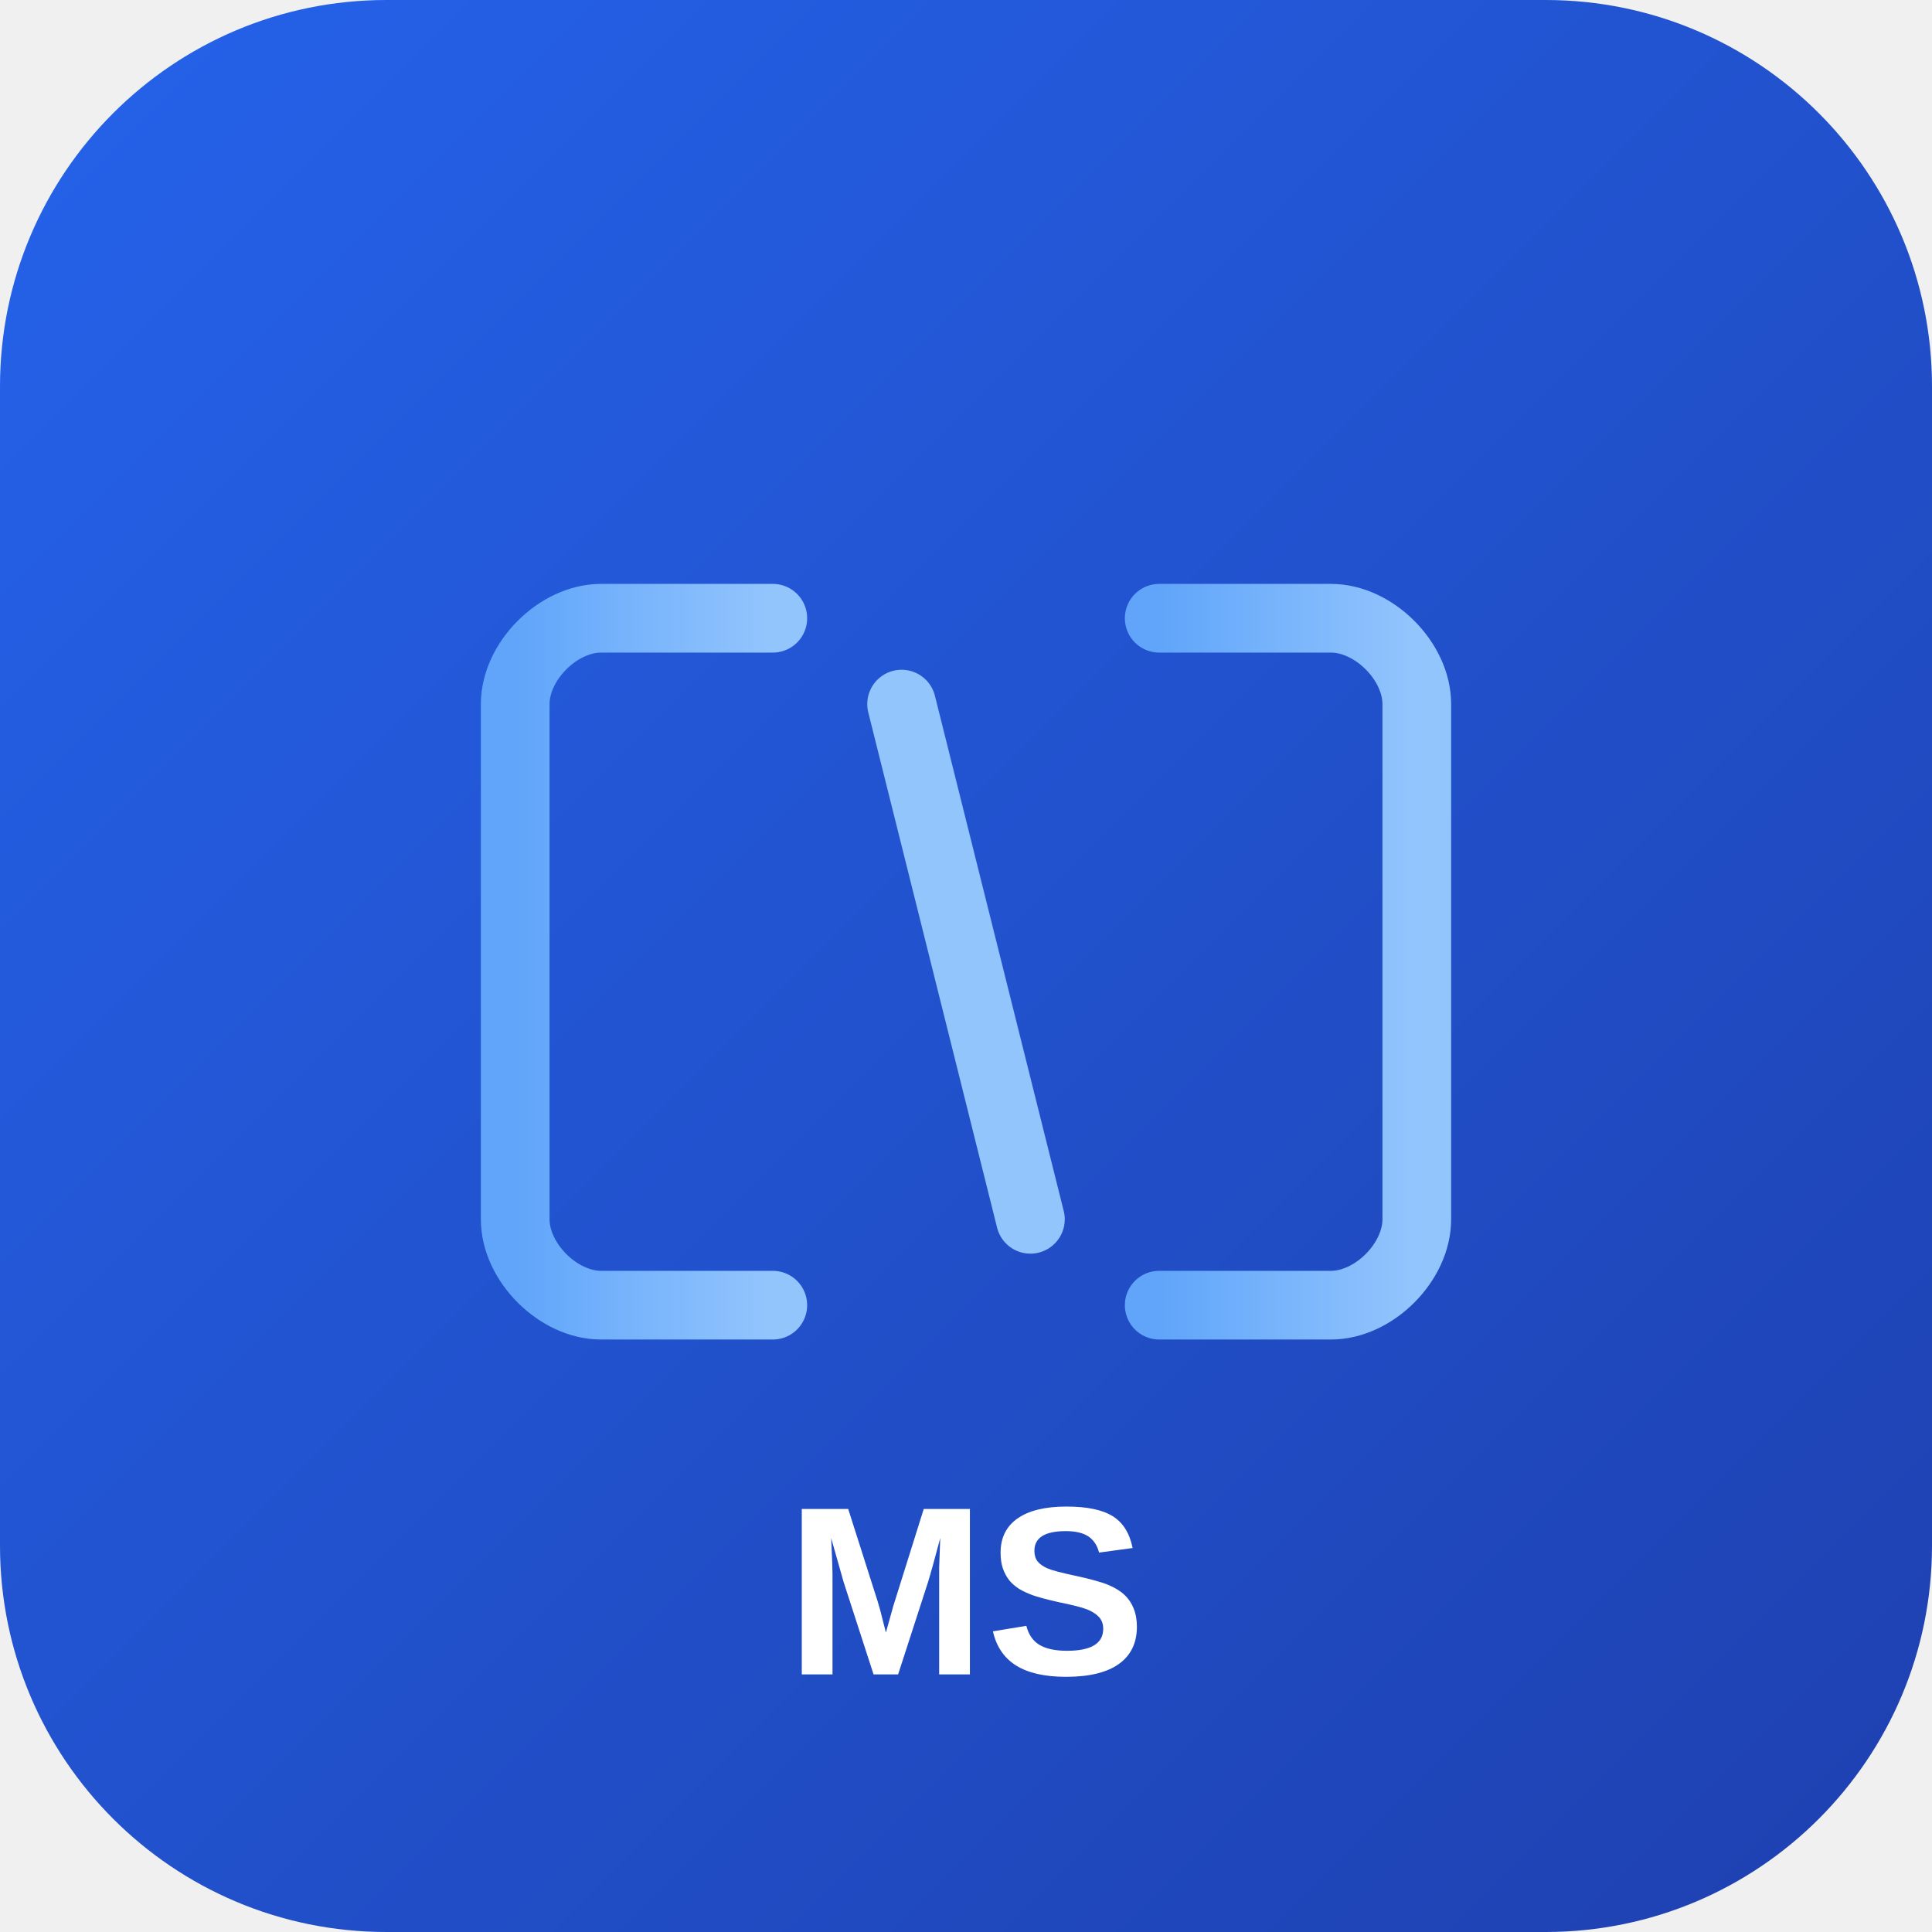
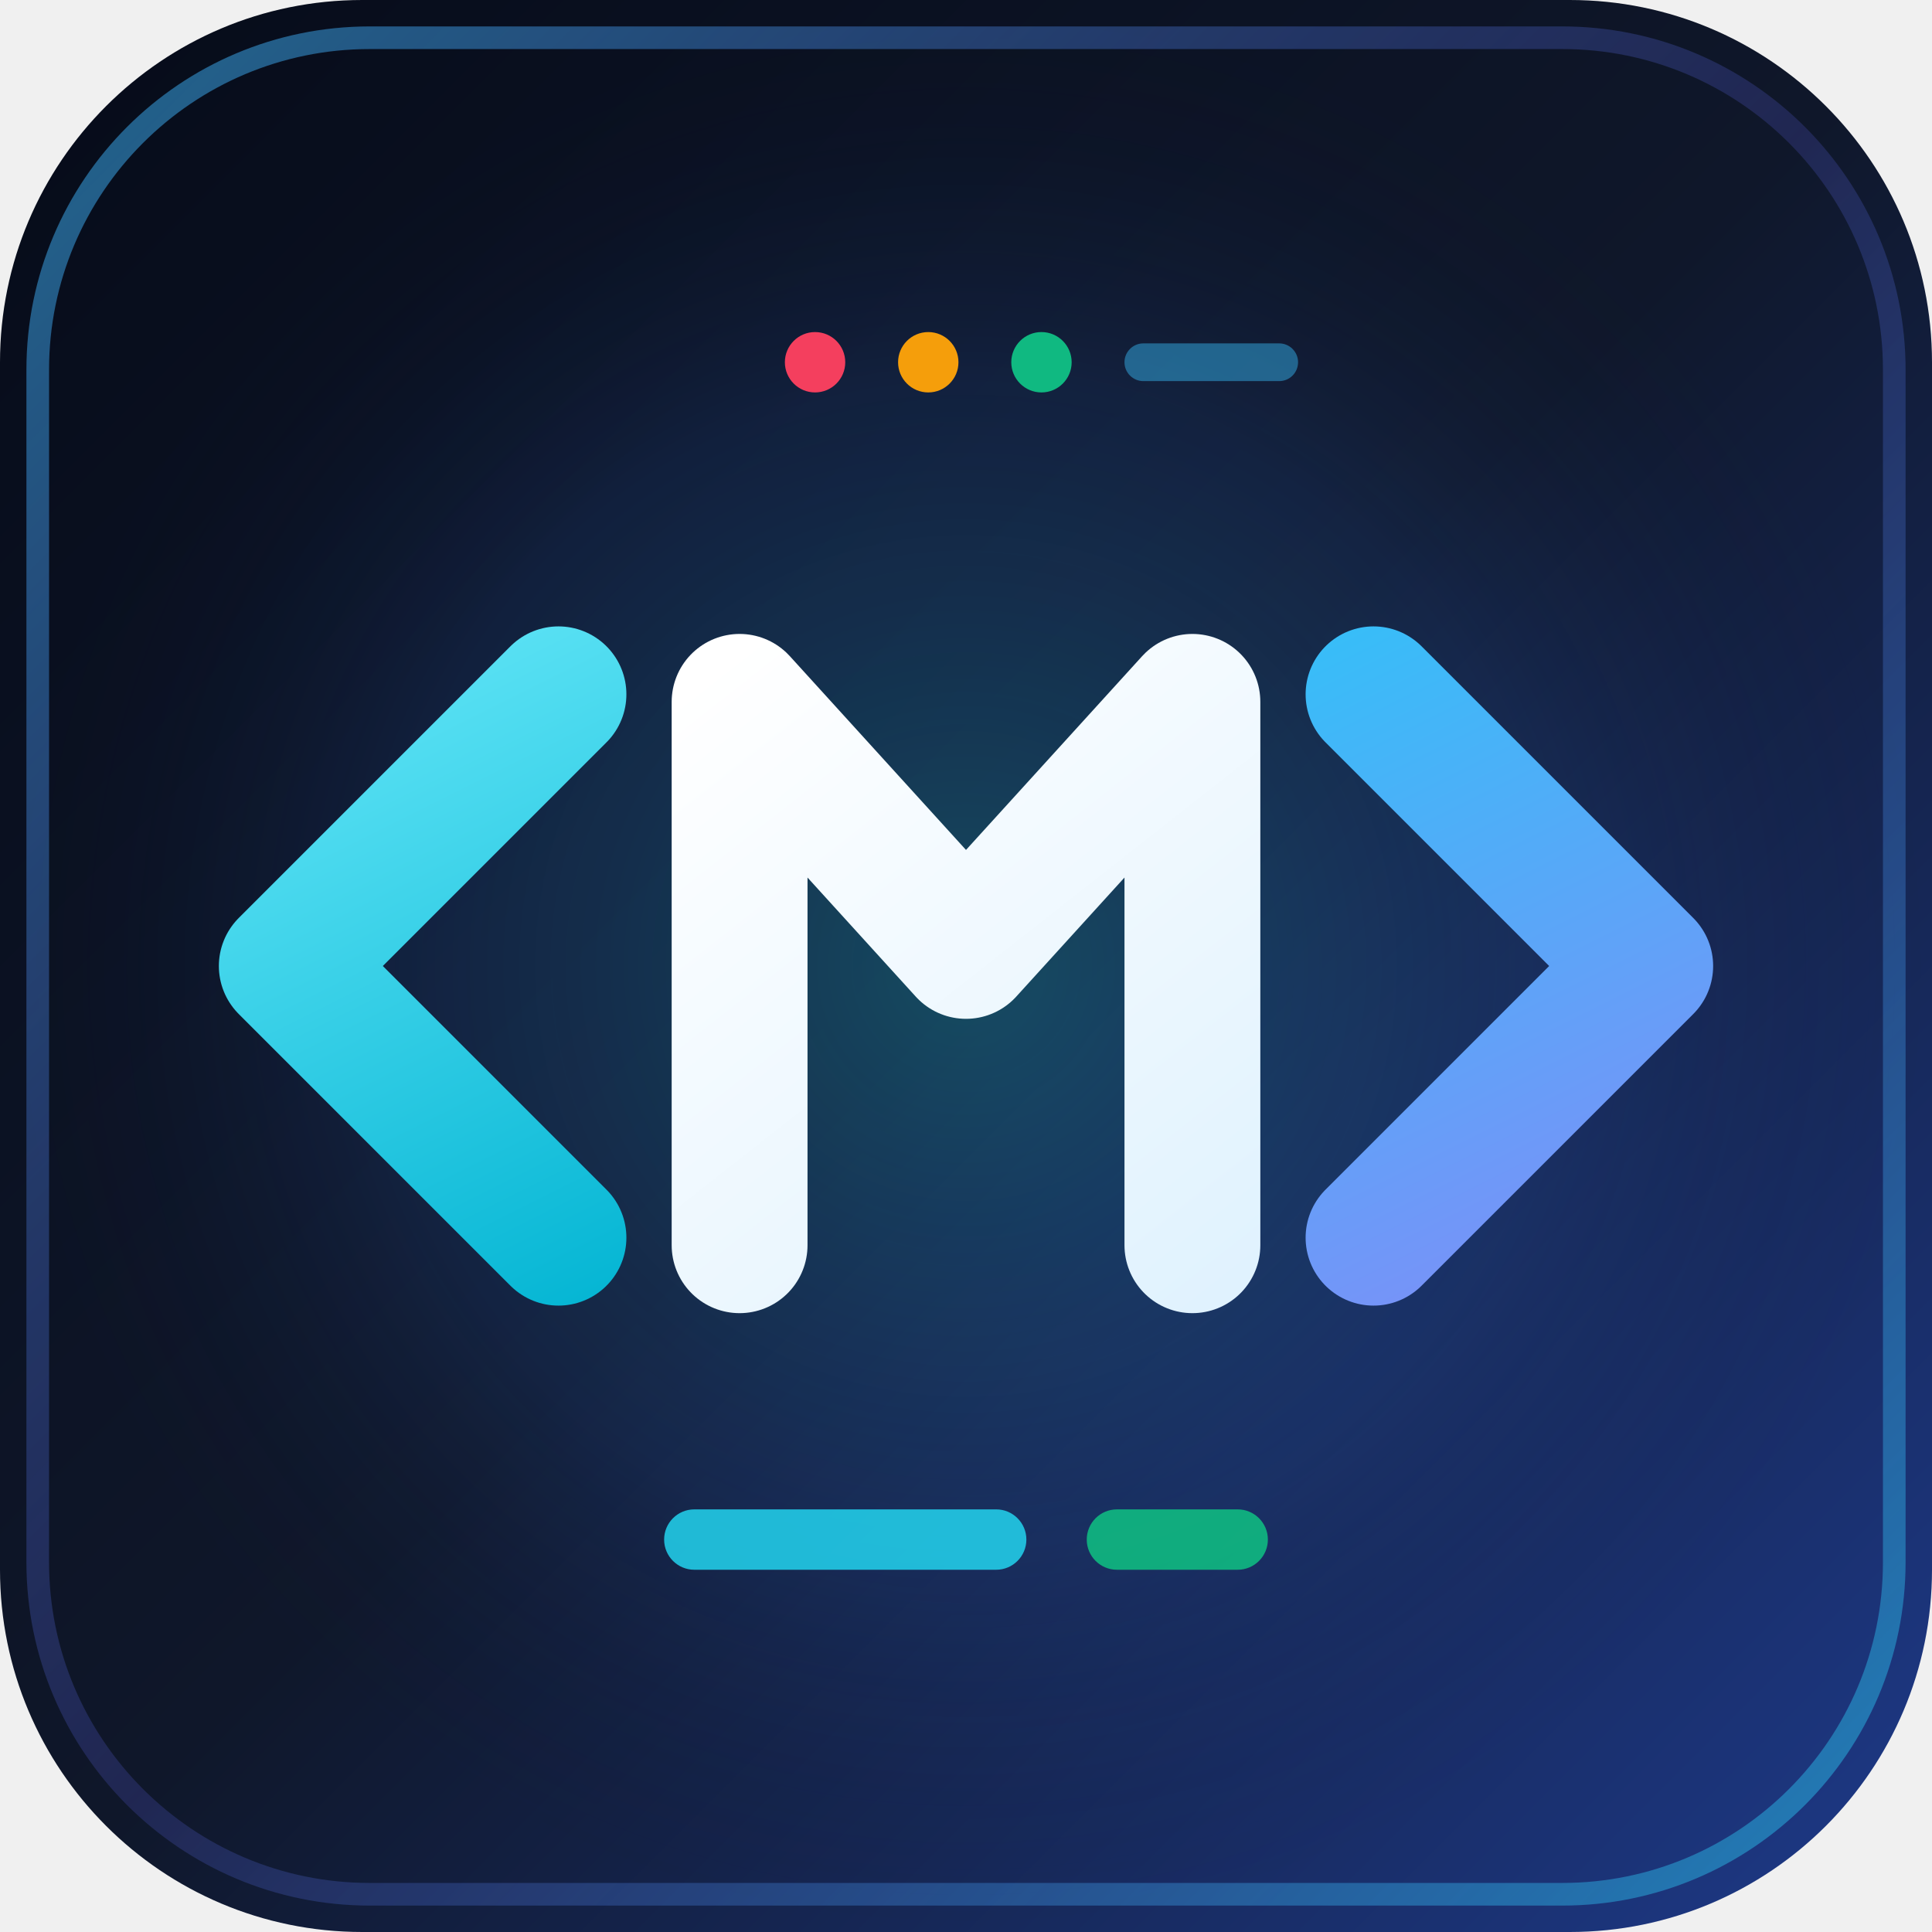
- <svg xmlns="http://www.w3.org/2000/svg" width="225" height="225" viewBox="0 0 225 225" fill="none">
+ <svg xmlns="http://www.w3.org/2000/svg" width="512" height="512" viewBox="0 0 512 512" fill="none">
  <defs>
-     <linearGradient id="bgGradient" x1="0%" y1="0%" x2="100%" y2="100%">
-       <stop offset="0%" style="stop-color:#2563eb;stop-opacity:1" />
-       <stop offset="100%" style="stop-color:#1e40af;stop-opacity:1" />
+     <linearGradient id="devBg" x1="0" y1="0" x2="512" y2="512" gradientUnits="userSpaceOnUse">
+       <stop offset="0%" stop-color="#060B19" />
+       <stop offset="50%" stop-color="#0F172A" />
+       <stop offset="100%" stop-color="#1E3A8A" />
    </linearGradient>
-     <linearGradient id="codeGradient" x1="0%" y1="0%" x2="100%" y2="0%">
-       <stop offset="0%" style="stop-color:#60a5fa;stop-opacity:1" />
-       <stop offset="100%" style="stop-color:#93c5fd;stop-opacity:1" />
+     <radialGradient id="devGlow" cx="0" cy="0" r="1" gradientUnits="userSpaceOnUse" gradientTransform="translate(256 256) scale(260)">
+       <stop offset="0%" stop-color="#22D3EE" stop-opacity="0.28" />
+       <stop offset="60%" stop-color="#3B82F6" stop-opacity="0.12" />
+       <stop offset="100%" stop-color="#0F172A" stop-opacity="0" />
+     </radialGradient>
+     <linearGradient id="bracketLeft" x1="68" y1="168" x2="156" y2="344" gradientUnits="userSpaceOnUse">
+       <stop offset="0%" stop-color="#67E8F9" />
+       <stop offset="100%" stop-color="#06B6D4" />
+     </linearGradient>
+     <linearGradient id="bracketRight" x1="356" y1="168" x2="444" y2="344" gradientUnits="userSpaceOnUse">
+       <stop offset="0%" stop-color="#38BDF8" />
+       <stop offset="100%" stop-color="#818CF8" />
+     </linearGradient>
+     <linearGradient id="centerM" x1="190" y1="176" x2="322" y2="344" gradientUnits="userSpaceOnUse">
+       <stop offset="0%" stop-color="#FFFFFF" />
+       <stop offset="100%" stop-color="#E0F2FE" />
+     </linearGradient>
+     <linearGradient id="rimStroke" x1="0" y1="0" x2="512" y2="512" gradientUnits="userSpaceOnUse">
+       <stop offset="0%" stop-color="#38BDF8" stop-opacity="0.55" />
+       <stop offset="50%" stop-color="#6366F1" stop-opacity="0.2" />
+       <stop offset="100%" stop-color="#22D3EE" stop-opacity="0.5" />
    </linearGradient>
  </defs>
-   <rect width="225" height="225" rx="45" fill="url(#bgGradient)" />
-   <g transform="translate(60, 72)">
-     <path d="M 30 0 L 10 0 C 5 0 0 5 0 10 L 0 70 C 0 75 5 80 10 80 L 30 80" stroke="url(#codeGradient)" stroke-width="8" stroke-linecap="round" fill="none" />
-     <path d="M 75 0 L 95 0 C 100 0 105 5 105 10 L 105 70 C 105 75 100 80 95 80 L 75 80" stroke="url(#codeGradient)" stroke-width="8" stroke-linecap="round" fill="none" />
-     <line x1="45" y1="10" x2="60" y2="70" stroke="#93c5fd" stroke-width="8" stroke-linecap="round" />
-   </g>
-   <text x="112.5" y="195" font-family="Arial, sans-serif" font-size="28" font-weight="bold" fill="white" text-anchor="middle">MS</text>
+   <rect width="512" height="512" rx="96" fill="url(#devBg)" />
+   <rect width="512" height="512" rx="96" fill="url(#devGlow)" />
+   <rect x="10" y="10" width="492" height="492" rx="88" stroke="url(#rimStroke)" stroke-width="6" />
+   <circle cx="216" cy="96" r="8" fill="#F43F5E" />
+   <circle cx="246" cy="96" r="8" fill="#F59E0B" />
+   <circle cx="276" cy="96" r="8" fill="#10B981" />
+   <rect x="298" y="91" width="46" height="10" rx="5" fill="#38BDF8" fill-opacity="0.45" />
+   <path d="M148 184L76 256L148 328" stroke="url(#bracketLeft)" stroke-width="36" stroke-linecap="round" stroke-linejoin="round" />
+   <path d="M196 330V186L256 252L316 186V330" stroke="url(#centerM)" stroke-width="36" stroke-linecap="round" stroke-linejoin="round" />
+   <path d="M364 184L436 256L364 328" stroke="url(#bracketRight)" stroke-width="36" stroke-linecap="round" stroke-linejoin="round" />
+   <rect x="176" y="400" width="96" height="16" rx="8" fill="#22D3EE" fill-opacity="0.85" />
+   <rect x="288" y="400" width="48" height="16" rx="8" fill="#10B981" fill-opacity="0.9" />
</svg>
